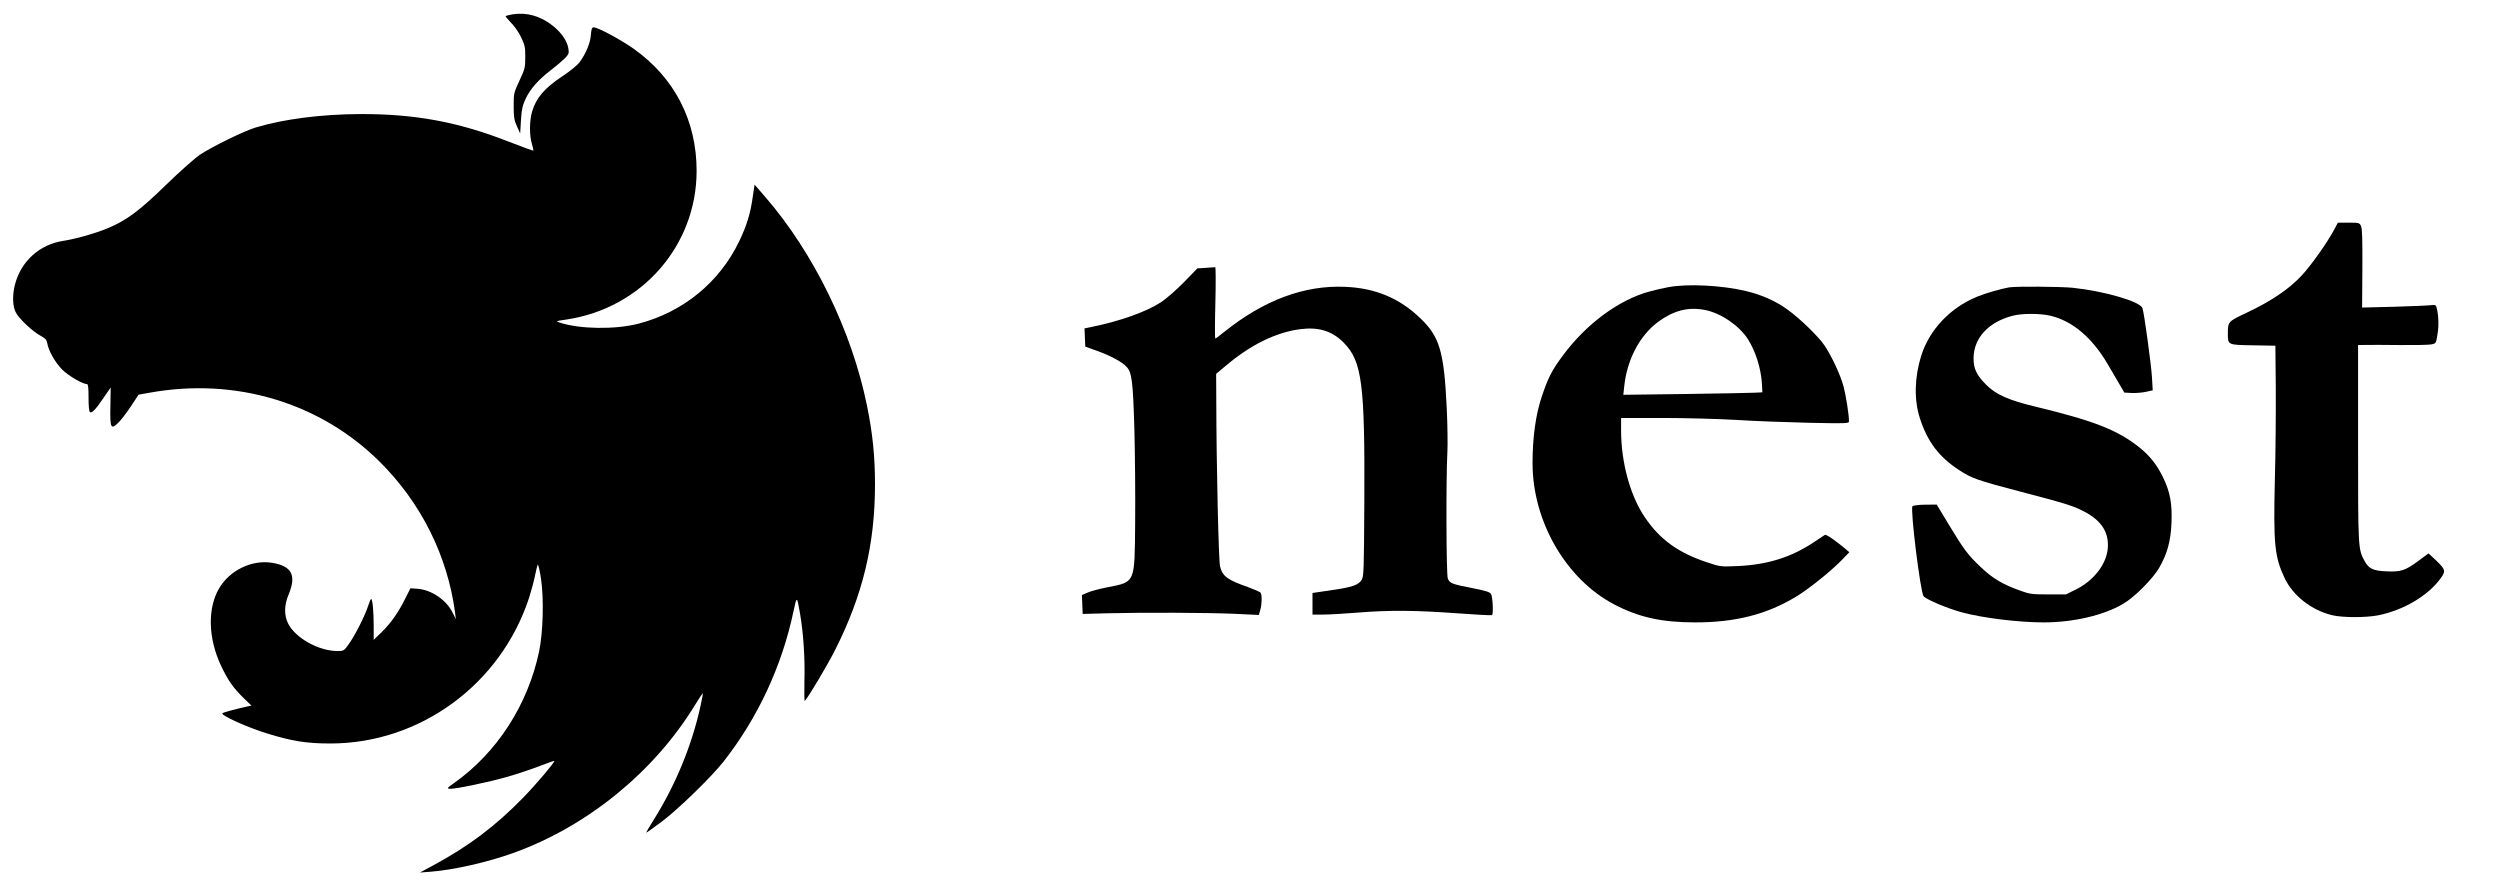
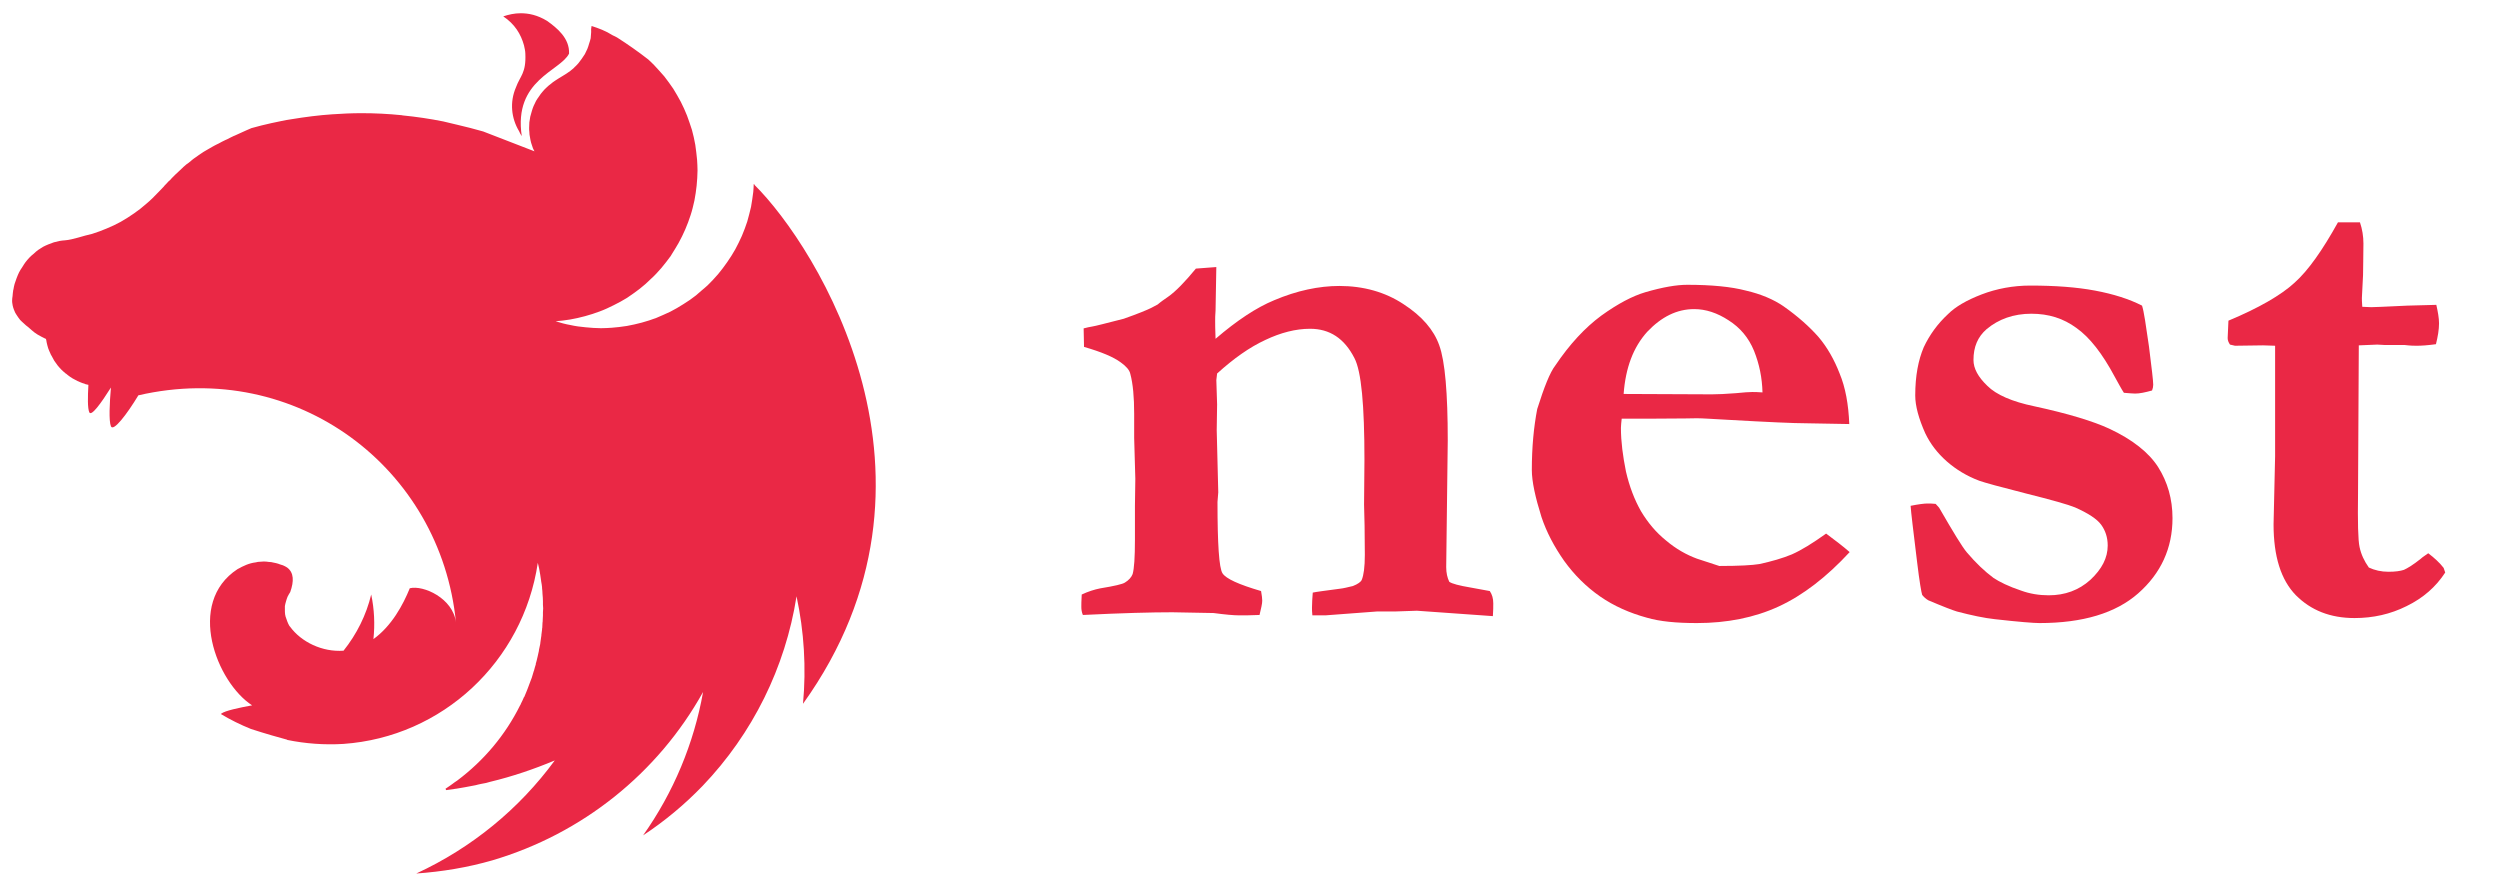
- <svg xmlns="http://www.w3.org/2000/svg" version="1.0" width="1920pt" height="683pt" viewBox="0 0 1920 683" preserveAspectRatio="xMidYMid meet">
-   <g transform="translate(0,683) scale(0.1,-0.1)" fill="#000000" stroke="none">
-     <path d="M3937 6720 c-27 -5 -51 -11 -54 -13 -2 -3 17 -26 42 -52 26 -25 61 -76 78 -113 28 -59 32 -77 31 -152 0 -79 -3 -91 -45 -180 -43 -93 -44 -98 -44 -195 0 -85 4 -108 25 -155 l25 -55 6 102 c5 84 12 112 36 165 38 78 94 142 192 218 42 32 91 74 110 93 30 32 32 39 26 75 -9 58 -55 124 -122 176 -93 74 -200 103 -306 86z" />
-     <path d="M4538 6563 c-4 -63 -38 -144 -86 -210 -18 -24 -72 -68 -129 -106 -142 -94 -205 -167 -237 -276 -20 -68 -21 -183 -1 -246 8 -27 13 -50 11 -52 -2 -2 -90 31 -197 72 -381 149 -712 210 -1129 209 -301 -1 -589 -38 -806 -103 -87 -26 -335 -147 -428 -209 -39 -26 -155 -129 -258 -229 -205 -200 -305 -275 -451 -336 -97 -40 -240 -81 -342 -97 -182 -28 -323 -156 -370 -335 -20 -79 -19 -161 4 -210 21 -47 131 -152 195 -185 35 -19 45 -31 49 -56 9 -57 61 -148 114 -202 47 -47 157 -112 191 -112 9 0 12 -28 12 -104 0 -63 4 -107 11 -111 15 -10 42 18 104 109 l55 80 -2 -142 c-4 -171 3 -185 61 -128 21 20 64 77 97 126 l58 89 85 15 c659 119 1307 -75 1765 -528 319 -316 523 -724 581 -1161 l6 -50 -26 52 c-49 97 -161 172 -266 181 l-57 4 -40 -80 c-54 -108 -109 -186 -181 -257 l-61 -59 0 104 c0 115 -9 210 -20 210 -3 0 -14 -26 -24 -57 -23 -72 -104 -232 -151 -295 -33 -46 -38 -48 -83 -48 -146 0 -328 103 -381 215 -30 63 -28 139 5 218 63 149 25 221 -129 245 -154 24 -323 -58 -404 -196 -91 -155 -85 -387 17 -600 52 -109 91 -164 167 -239 l64 -62 -28 -6 c-100 -22 -188 -46 -195 -53 -15 -15 195 -110 347 -156 187 -58 301 -76 482 -76 690 0 1310 455 1527 1121 18 57 39 136 46 174 8 39 17 74 20 78 4 5 15 -44 25 -108 23 -153 16 -413 -15 -560 -87 -410 -323 -775 -653 -1009 -53 -37 -56 -41 -34 -44 36 -4 302 51 447 93 69 20 177 56 240 80 63 24 115 43 117 41 7 -7 -143 -184 -241 -284 -213 -218 -417 -372 -696 -522 l-95 -51 80 6 c181 14 445 74 645 147 563 204 1074 621 1386 1131 32 53 60 94 62 93 1 -2 -6 -44 -17 -93 -66 -305 -192 -610 -361 -880 -33 -53 -59 -97 -58 -98 2 -2 55 36 118 83 126 94 382 343 476 462 263 335 449 733 538 1155 25 120 27 120 50 -16 26 -148 39 -346 34 -516 -2 -90 -1 -160 3 -156 28 30 172 271 233 392 212 420 306 810 306 1271 0 212 -18 392 -61 602 -116 574 -409 1175 -783 1607 l-81 93 -13 -88 c-18 -133 -47 -227 -106 -349 -151 -314 -432 -543 -773 -631 -178 -46 -450 -42 -603 8 -35 11 -34 12 50 24 578 86 1000 567 1000 1142 0 384 -168 712 -480 935 -98 70 -278 167 -310 167 -14 0 -18 -11 -22 -57z" />
-     <path d="M17930 5073 c-54 -103 -182 -284 -256 -362 -96 -102 -230 -193 -416 -281 -150 -71 -148 -68 -148 -169 0 -80 1 -80 195 -83 l170 -3 3 -325 c1 -179 -1 -494 -7 -700 -12 -498 -2 -596 74 -758 65 -138 208 -249 367 -287 80 -19 255 -19 350 -1 195 38 387 151 484 287 39 54 35 66 -39 137 l-56 52 -81 -60 c-98 -72 -132 -83 -241 -78 -102 4 -136 20 -167 76 -52 93 -52 92 -52 905 l0 757 63 1 c34 1 152 0 262 -1 110 -1 217 1 237 5 36 7 37 7 48 78 11 64 9 144 -7 205 -5 20 -10 22 -47 18 -22 -3 -150 -8 -283 -12 l-242 -6 2 298 c1 218 -1 306 -10 327 -12 26 -15 27 -95 27 l-83 0 -25 -47z" />
-     <path d="M9261 4773 l-65 -4 -105 -108 c-58 -59 -137 -128 -176 -153 -113 -73 -311 -144 -528 -188 l-58 -12 3 -70 3 -70 94 -34 c98 -35 188 -83 223 -121 41 -44 49 -109 60 -478 5 -192 8 -514 6 -715 -4 -473 3 -458 -212 -500 -60 -12 -129 -30 -153 -41 l-44 -19 3 -72 3 -73 190 5 c282 7 765 5 977 -4 l186 -9 11 39 c13 45 14 114 3 131 -4 7 -48 26 -97 44 -160 56 -196 83 -215 159 -11 42 -28 774 -29 1277 l-1 202 73 61 c189 161 387 258 573 282 142 18 245 -14 333 -103 142 -144 164 -314 159 -1234 -3 -523 -4 -563 -21 -589 -26 -40 -70 -55 -233 -79 l-144 -21 0 -83 0 -83 83 0 c45 0 163 7 262 15 245 20 451 18 764 -5 146 -11 267 -17 270 -14 11 10 5 139 -7 160 -9 17 -35 26 -148 48 -155 30 -171 37 -185 74 -12 29 -14 781 -3 972 3 58 1 209 -5 335 -21 436 -54 549 -204 692 -160 153 -343 230 -573 240 -315 15 -628 -102 -932 -346 -34 -28 -65 -51 -69 -51 -3 0 -3 124 1 275 4 151 3 274 -1 273 -4 -1 -37 -3 -72 -5z" />
-     <path d="M12815 4625 c-38 -7 -105 -22 -148 -34 -235 -64 -485 -249 -664 -491 -86 -117 -110 -163 -162 -315 -47 -140 -71 -314 -71 -513 0 -446 257 -890 627 -1084 189 -99 365 -138 623 -138 308 0 547 61 773 197 97 59 260 189 346 276 l64 66 -33 28 c-75 63 -145 111 -155 105 -5 -3 -43 -28 -83 -55 -173 -116 -355 -173 -579 -184 -138 -6 -140 -6 -239 27 -225 74 -366 176 -482 348 -112 164 -182 421 -182 666 l0 96 318 0 c174 0 430 -7 567 -15 138 -9 388 -18 558 -22 299 -6 307 -6 307 13 0 50 -23 196 -41 264 -24 90 -92 236 -147 317 -47 70 -192 210 -286 277 -92 66 -196 112 -318 141 -185 44 -445 57 -593 30z m276 -175 c121 -22 263 -118 331 -222 61 -94 104 -230 110 -352 l3 -59 -60 -3 c-33 -2 -273 -6 -534 -10 l-474 -6 7 64 c21 205 118 390 259 495 120 88 229 117 358 93z" />
-     <path d="M15430 4623 c-64 -11 -182 -45 -247 -72 -206 -85 -365 -253 -428 -453 -52 -166 -56 -341 -10 -481 58 -180 147 -297 302 -398 97 -63 136 -77 467 -164 359 -94 406 -109 491 -153 137 -71 195 -164 182 -290 -13 -120 -110 -243 -245 -310 l-76 -37 -135 0 c-124 0 -143 2 -216 29 -133 47 -212 94 -301 179 -101 95 -131 136 -249 331 l-91 151 -87 -1 c-50 0 -93 -6 -99 -12 -19 -19 61 -661 85 -691 22 -26 188 -96 302 -126 161 -42 430 -75 621 -75 226 0 460 54 609 142 88 51 227 191 278 278 61 106 89 206 94 345 6 145 -10 235 -63 345 -46 97 -102 168 -181 232 -172 137 -350 206 -809 317 -196 47 -296 91 -370 166 -74 74 -98 124 -97 206 2 154 115 276 300 324 73 19 210 19 291 0 168 -40 319 -167 438 -370 23 -39 61 -104 85 -145 l44 -75 53 -3 c30 -2 79 2 109 8 l56 12 -6 102 c-6 100 -61 499 -73 530 -19 51 -292 130 -536 156 -92 9 -435 12 -488 3z" />
+ <svg xmlns="http://www.w3.org/2000/svg" height="800" viewBox="0 0 595.312 211.667" width="2250">
+   <g fill="#ea2845" transform="translate(-25.4 -64.69581)">
+     <path d="m149.38 67.851c-1.487 0-2.868.319-4.142.744 2.709 1.806 4.196 4.196 4.939 6.904.053.372.159.637.213 1.009.053.319.106.637.106.956.213 4.674-1.222 5.258-2.231 8.019-1.54 3.558-1.115 7.382.744 10.462.159.372.372.797.637 1.168-2.018-13.437 9.188-15.455 11.259-19.65.159-3.665-2.868-6.108-5.258-7.807-2.284-1.381-4.355-1.806-6.267-1.806zm16.889 3.027c-.213 1.222-.053.903-.106 1.54-.053.425-.053.956-.106 1.381-.106.425-.213.85-.372 1.275-.106.425-.266.85-.425 1.275-.213.425-.372.797-.584 1.222-.159.213-.266.425-.425.637-.106.159-.213.319-.319.478-.266.372-.531.744-.797 1.062-.319.319-.584.69-.956.956v.053c-.319.266-.637.584-1.009.85-1.115.85-2.39 1.487-3.558 2.284-.372.266-.744.478-1.062.797-.372.266-.69.531-1.009.85-.372.319-.637.637-.956 1.009-.266.319-.584.69-.797 1.062-.266.372-.531.744-.744 1.115-.213.425-.372.797-.584 1.222-.159.425-.319.797-.425 1.222-.159.478-.266.903-.372 1.328-.053.213-.053.478-.106.69-.053.213-.053.425-.106.637 0 .425-.053.903-.053 1.328 0 .319 0 .637.053.956 0 .425.053.85.159 1.328.053.425.159.85.266 1.275.159.425.266.85.425 1.275.106.266.266.531.372.744l-12.215-4.727c-2.071-.584-4.089-1.115-6.161-1.593-1.115-.266-2.231-.531-3.346-.797-3.187-.637-6.426-1.115-9.666-1.434-.106 0-.159-.053-.266-.053-3.187-.319-6.32-.478-9.507-.478-2.337 0-4.674.106-6.957.266-3.24.213-6.479.637-9.719 1.168-.797.106-1.593.266-2.39.425-1.646.319-3.24.69-4.78 1.062-.797.213-1.593.425-2.39.637-.797.319-1.54.69-2.284 1.009-.584.266-1.168.531-1.753.797-.106.053-.213.053-.266.106-.531.266-1.009.478-1.487.744-.159.053-.266.106-.372.159-.584.266-1.168.584-1.646.85-.372.159-.744.372-1.062.531-.159.106-.372.213-.478.266-.478.266-.956.531-1.381.797-.478.266-.903.531-1.275.797-.372.266-.744.478-1.062.744-.053.053-.106.053-.159.106-.319.213-.69.478-1.009.744 0 0-.053.053-.106.106-.266.213-.531.425-.797.637-.106.053-.213.159-.319.213-.266.213-.531.478-.797.69-.053.106-.159.159-.213.213-.319.319-.637.584-.956.903-.053 0-.053.053-.106.106-.319.266-.637.584-.956.903-.053.053-.053.106-.106.106-.266.266-.531.531-.797.85-.106.106-.266.213-.372.319-.266.319-.584.637-.903.956-.053.106-.159.159-.213.266-.425.425-.797.85-1.222 1.275-.053.053-.106.106-.159.159-.85.903-1.753 1.806-2.709 2.602-.956.85-1.965 1.646-2.974 2.337-1.062.744-2.071 1.381-3.187 2.018-1.062.584-2.177 1.115-3.346 1.593-1.115.478-2.284.903-3.452 1.275-2.231.478-4.514 1.381-6.479 1.54-.425 0-.903.106-1.328.159-.478.106-.903.213-1.328.319-.425.159-.85.319-1.275.478-.425.159-.85.372-1.275.584-.372.266-.797.478-1.168.744-.372.266-.744.584-1.062.903-.372.266-.744.637-1.062.956-.319.372-.637.69-.903 1.062-.266.425-.584.797-.797 1.222-.266.372-.531.797-.744 1.221-.213.478-.425.903-.584 1.381-.159.425-.319.903-.478 1.381-.106.425-.213.85-.266 1.275 0 .053-.053.106-.053.159-.106.478-.106 1.115-.159 1.434-.053.372-.106.69-.106 1.062 0 .213 0 .478.053.69.053.372.106.69.213 1.009.106.319.213.637.372.956v.053c.159.319.372.637.584.956.213.319.425.637.69.956.266.266.584.584.903.85.319.319.637.584 1.009.85 1.275 1.115 1.593 1.487 3.24 2.337.266.159.531.266.85.425.053 0 .106.053.159.053 0 .106 0 .159.053.266.053.425.159.85.266 1.275.106.478.266.903.425 1.275.159.319.266.637.425.956.053.106.106.213.159.266.213.425.425.797.637 1.168.266.372.531.744.797 1.115.266.319.584.69.903 1.009.319.319.637.584 1.009.903 0 0 .053.053.106.053.319.266.637.531.956.744.372.266.744.478 1.168.69.372.213.797.425 1.222.584.319.159.69.266 1.062.372.053.053.106.053.213.106.213.053.478.106.69.159-.159 2.868-.213 5.576.213 6.532.478 1.062 2.815-2.177 5.152-5.895-.319 3.665-.531 7.966 0 9.241.584 1.328 3.771-2.815 6.532-7.382 37.654-8.71 72.016 17.314 75.627 54.065-.69-5.736-7.754-8.922-10.994-8.126-1.593 3.93-4.302 8.975-8.657 12.109.372-3.505.213-7.117-.531-10.622-1.168 4.886-3.452 9.453-6.586 13.383-5.045.372-10.091-2.071-12.746-5.736-.213-.159-.266-.478-.425-.69-.159-.372-.319-.744-.425-1.115-.159-.372-.266-.744-.319-1.115-.053-.372-.053-.744-.053-1.168 0-.266 0-.531 0-.797.053-.372.159-.744.266-1.115.106-.372.213-.744.372-1.115.213-.372.372-.744.637-1.115.903-2.549.903-4.62-.744-5.842-.319-.213-.637-.372-1.009-.531-.213-.053-.478-.159-.69-.213-.159-.053-.266-.106-.425-.159-.372-.106-.744-.213-1.115-.266-.372-.106-.744-.159-1.115-.159-.372-.053-.797-.106-1.168-.106-.266 0-.531.053-.797.053-.425 0-.797.053-1.168.159-.372.053-.744.106-1.115.212-.372.106-.744.213-1.115.372-.372.159-.69.319-1.062.478-.319.159-.637.372-1.009.531-12.374 8.073-4.992 26.979 3.452 32.45-3.187.584-6.426 1.275-7.329 1.965-.053.053-.106.106-.106.106 2.284 1.381 4.674 2.549 7.17 3.558 3.399 1.115 7.01 2.124 8.604 2.549v.053c4.408.903 8.869 1.222 13.383.956 23.527-1.646 42.806-19.544 46.311-43.125.106.478.213.903.319 1.381.159.956.372 1.965.478 2.974v.053c.106.478.159.956.213 1.381v.213c.053.478.106.956.106 1.381.053.584.106 1.168.106 1.753v.85c0 .266.053.584.053.85 0 .319-.053.637-.053.956v.744c0 .372-.053.69-.053 1.062 0 .212 0 .425-.053.69 0 .372-.053.744-.053 1.168-.053.159-.053.319-.053.478-.053.425-.106.797-.159 1.222 0 .159 0 .319-.053.478-.053.531-.159 1.009-.212 1.54v.053.053c-.106.478-.213 1.009-.319 1.487v.159c-.106.478-.213.956-.319 1.434 0 .053-.053.159-.053.213-.106.478-.213.956-.372 1.434v.159c-.159.531-.319 1.009-.425 1.487-.053.053-.053.106-.053.106-.159.531-.319 1.062-.478 1.593-.213.531-.372 1.009-.584 1.54-.213.531-.372 1.062-.584 1.54-.213.531-.425 1.009-.637 1.54h-.053c-.213.478-.425 1.009-.69 1.487-.053.159-.106.266-.159.372-.053.053-.053.106-.106.159-3.452 6.957-8.551 13.065-14.924 17.845-.425.266-.85.584-1.275.903-.106.106-.266.159-.372.266-.372.266-.744.531-1.168.797l.159.319h.053c.744-.106 1.487-.213 2.231-.319h.053c1.381-.213 2.762-.478 4.143-.744.372-.053.797-.159 1.168-.266.266-.053.478-.106.744-.159.372-.053.744-.159 1.115-.212.319-.106.637-.159.956-.266 5.311-1.275 10.462-3.027 15.402-5.098-8.444 11.525-19.757 20.819-32.981 26.926 6.108-.425 12.215-1.434 18.11-3.133 21.403-6.32 39.407-20.713 50.188-40.097-2.177 12.268-7.064 23.952-14.286 34.149 5.152-3.399 9.878-7.329 14.18-11.79 11.896-12.428 19.703-28.201 22.359-45.143 1.806 8.391 2.337 17.048 1.54 25.599 38.345-53.481 3.187-108.927-11.525-123.532-.053-.106-.106-.159-.106-.266-.053.053-.053.053-.053.106 0-.053 0-.053-.053-.106 0 .637-.053 1.275-.106 1.912-.159 1.222-.319 2.39-.531 3.558-.266 1.168-.584 2.337-.903 3.505-.372 1.115-.797 2.284-1.275 3.399-.478 1.062-1.009 2.177-1.593 3.24-.584 1.009-1.222 2.071-1.912 3.027-.69 1.009-1.434 1.965-2.177 2.868-.797.956-1.646 1.806-2.496 2.655-.531.478-1.009.903-1.54 1.328-.425.372-.797.69-1.222 1.062-.956.744-1.912 1.434-2.974 2.071-1.009.637-2.071 1.275-3.133 1.806-1.115.531-2.231 1.009-3.346 1.487-1.115.425-2.284.797-3.452 1.115-1.168.319-2.39.584-3.558.797-1.221.213-2.443.319-3.611.425-.85.053-1.699.106-2.549.106-1.222 0-2.443-.106-3.611-.213-1.222-.106-2.443-.266-3.611-.531-1.222-.213-2.39-.531-3.558-.903h-.053c1.168-.106 2.337-.213 3.505-.425 1.221-.213 2.39-.478 3.558-.797 1.168-.319 2.337-.69 3.452-1.115 1.168-.425 2.284-.956 3.346-1.487 1.115-.531 2.124-1.115 3.187-1.753 1.009-.69 2.018-1.381 2.974-2.124.956-.744 1.859-1.54 2.709-2.39.903-.797 1.699-1.7 2.496-2.602.797-.956 1.54-1.912 2.231-2.868.106-.159.213-.372.319-.531.531-.85 1.062-1.699 1.54-2.549.584-1.062 1.115-2.124 1.593-3.24.478-1.115.903-2.231 1.275-3.399.372-1.115.637-2.284.903-3.452.213-1.222.425-2.39.531-3.558.106-1.222.213-2.443.213-3.611 0-.85-.053-1.699-.106-2.549-.106-1.222-.266-2.39-.425-3.558-.213-1.222-.478-2.39-.797-3.558-.372-1.115-.744-2.284-1.168-3.399-.425-1.115-.956-2.231-1.487-3.293-.584-1.062-1.168-2.124-1.806-3.133-.69-1.009-1.381-1.965-2.124-2.921-.797-.903-1.593-1.806-2.443-2.709-.425-.425-.903-.903-1.381-1.328-2.39-1.859-4.886-3.611-7.382-5.205-.372-.213-.69-.372-1.062-.531-1.753-1.115-3.399-1.699-5.045-2.231z" fill-rule="evenodd" />
+     <path d="m282.982 206.268c1.561-.735 3.031-1.194 4.409-1.47 3.398-.551 5.327-1.01 5.878-1.378.918-.551 1.561-1.286 1.837-2.021.368-1.286.551-3.949.551-8.174v-7.991l.092-6.521-.276-9.736v-5.786c0-3.858-.276-7.072-.918-9.46-.184-.918-1.01-1.837-2.296-2.755-1.745-1.286-4.592-2.48-8.726-3.674l-.092-4.409c.735-.184 1.47-.368 2.113-.459.643-.092 3.123-.735 7.44-1.837 3.398-1.194 5.603-2.112 6.521-2.572.368-.184.827-.459 1.561-.827.735-.643 1.561-1.194 2.48-1.837 1.837-1.286 4.041-3.582 6.613-6.705l4.868-.368-.184 10.379c-.092 1.01-.092 1.837-.092 2.48 0 .551 0 1.929.092 4.225 5.143-4.409 9.736-7.44 13.961-9.185 5.419-2.296 10.654-3.398 15.522-3.398 5.786 0 10.93 1.47 15.247 4.317 4.409 2.847 7.256 6.154 8.542 9.828 1.378 3.766 2.021 11.389 2.021 22.686l-.368 30.126c0 1.378.276 2.572.735 3.49.643.459 2.388.918 5.144 1.378l4.501.827c.551.827.827 1.745.827 2.939 0 .735 0 1.745-.092 3.031l-18.094-1.286-5.327.184h-4.225l-12.216.918h-3.123c-.092-.827-.092-1.378-.092-1.837 0-1.102.092-2.296.184-3.582.827-.184 3.031-.459 6.429-.918.918-.092 1.929-.368 3.123-.643 1.194-.459 1.929-1.01 2.113-1.47.459-1.102.735-3.031.735-5.97 0-5.235-.092-9.185-.184-11.94l.092-10.654c0-13.042-.735-21.125-2.388-24.248-2.388-4.684-5.878-6.98-10.562-6.98-3.398 0-6.98.918-10.654 2.664-3.766 1.745-7.531 4.409-11.481 7.991l-.184 1.561.184 5.786-.092 6.154.368 14.787-.184 2.296c0 10.011.368 15.706 1.194 16.992.827 1.286 3.858 2.664 9.185 4.225.184 1.01.276 1.837.276 2.296 0 .735-.276 1.837-.643 3.398-1.929.092-3.582.092-4.868.092-1.286 0-3.307-.184-6.062-.551l-9.828-.183c-4.96 0-12.032.184-21.309.643-.276-.643-.368-1.286-.368-1.929 0-.459 0-1.47.092-2.939z" />
+     <path d="m391.454 162.089c1.653-5.235 3.031-8.725 4.317-10.379 3.398-5.052 7.072-9.001 10.93-11.848 3.949-2.847 7.44-4.684 10.562-5.603 4.133-1.194 7.348-1.745 9.92-1.745 5.786 0 10.471.459 13.961 1.378 3.582.827 6.613 2.113 9.001 3.766 3.398 2.388 6.154 4.868 8.266 7.256 2.112 2.48 3.766 5.419 5.052 8.726 1.378 3.306 2.113 7.348 2.296 12.032l-10.287-.184c-2.847 0-9.001-.276-18.645-.827-3.582-.184-5.97-.368-7.348-.368-.459 0-3.766.092-9.92.092h-7.991c-.092.918-.184 1.653-.184 2.204 0 3.307.459 6.705 1.194 10.379.827 3.582 2.021 6.705 3.582 9.46 1.653 2.755 3.582 5.052 5.97 6.98 2.388 2.021 4.868 3.398 7.348 4.317l5.327 1.745c4.776 0 7.899-.184 9.552-.459 2.939-.643 5.511-1.378 7.715-2.296 2.296-1.01 4.96-2.664 8.174-4.96 2.204 1.653 4.041 3.031 5.603 4.409-5.419 5.878-11.114 10.287-16.9 12.951-5.786 2.664-12.308 3.949-19.472 3.949-4.868 0-8.817-.368-11.94-1.286-4.041-1.102-7.807-2.755-11.114-5.052-3.306-2.296-6.154-5.143-8.542-8.45-2.388-3.398-4.225-6.889-5.419-10.471-1.47-4.684-2.296-8.45-2.296-11.205 0-5.419.459-10.195 1.286-14.512zm53.639-3.949c-.092-3.49-.735-6.705-2.021-9.92-1.286-3.123-3.307-5.511-6.062-7.256-2.664-1.745-5.419-2.664-8.174-2.664-4.133 0-7.807 1.837-11.205 5.419-3.307 3.674-5.143 8.542-5.603 14.787l21.033.092c1.378 0 3.307-.092 5.695-.276 1.837-.184 3.123-.276 3.858-.276.551 0 1.378 0 2.48.092z" />
+     <path d="m480.363 185.143c1.837-.368 3.215-.551 4.041-.551.459 0 1.102 0 1.929.092l.827.918c3.398 5.878 5.511 9.368 6.613 10.654 2.112 2.48 4.225 4.501 6.338 6.062 1.378.919 3.582 2.021 6.613 3.031 2.021.735 4.225 1.102 6.521 1.102 3.858 0 7.164-1.194 9.92-3.674 2.755-2.572 4.133-5.235 4.133-8.174 0-1.929-.551-3.582-1.561-4.96-1.01-1.378-3.123-2.755-6.246-4.133-1.561-.643-5.419-1.745-11.665-3.307-6.154-1.561-9.828-2.572-11.114-3.031-2.939-1.102-5.511-2.664-7.715-4.592-2.296-2.021-3.949-4.225-5.143-6.705-1.561-3.49-2.388-6.521-2.388-9.001 0-4.684.735-8.45 2.021-11.481 1.378-2.939 3.307-5.603 5.786-7.899 1.745-1.745 4.409-3.307 7.991-4.684 3.582-1.378 7.531-2.113 11.573-2.113 5.878 0 11.022.368 15.43 1.194 4.409.827 8.174 2.021 11.205 3.582.459 1.378.918 4.684 1.653 9.736.643 5.144 1.01 8.174 1.01 9.093 0 .459-.092.918-.276 1.378-1.653.459-2.939.735-4.041.735-.551 0-1.47-.092-2.664-.184-.551-.827-1.286-2.204-2.204-3.858-2.939-5.511-5.97-9.368-9.093-11.573-3.123-2.296-6.613-3.398-10.746-3.398-4.225 0-7.807 1.286-10.654 3.674-2.112 1.837-3.123 4.225-3.123 7.348 0 2.021 1.102 4.041 3.307 6.154 2.112 2.112 5.878 3.766 11.205 4.868 8.083 1.745 14.053 3.582 17.818 5.327 5.511 2.572 9.46 5.695 11.665 9.185 2.204 3.49 3.398 7.532 3.398 12.124 0 7.164-2.755 13.134-8.174 17.91-5.327 4.684-13.134 7.072-23.513 7.072-1.286 0-4.868-.276-10.562-.918-2.572-.276-5.603-.918-9.093-1.837-.918-.276-3.123-1.102-6.797-2.664-.643-.368-1.102-.827-1.47-1.286-.184-.551-.643-3.123-1.194-7.715-.918-7.532-1.47-12.032-1.561-13.502z" />
+     <path d="m556.045 141.056c7.256-3.031 12.491-6.062 15.706-9.001 3.307-2.939 6.705-7.807 10.379-14.42h5.235c.551 1.653.827 3.307.827 5.052 0 3.215-.092 5.695-.092 7.532l-.276 5.419c0 .276 0 1.01.092 2.112l2.112.092c.276 0 3.215-.092 8.634-.368.459 0 2.755-.092 6.889-.184.368 1.653.643 3.123.643 4.409 0 1.47-.276 3.123-.735 4.96-2.021.276-3.49.368-4.592.368-.459 0-1.47 0-2.939-.184h-4.776l-1.653-.092-4.409.184-.184 35.269c-.092 6.797 0 11.114.368 12.767.368 1.745 1.102 3.306 2.204 4.868 1.378.643 2.939 1.01 4.684 1.01 1.653 0 2.847-.184 3.674-.459.827-.368 2.204-1.194 4.041-2.664.367-.368 1.01-.735 1.745-1.286 1.47 1.102 2.755 2.296 3.674 3.49l.368 1.102c-2.204 3.398-5.235 6.062-9.185 7.991-3.858 1.929-7.991 2.847-12.399 2.847-5.786 0-10.379-1.837-13.961-5.419-3.582-3.674-5.327-9.277-5.327-16.9l.368-16.165v-26.36l-2.847-.092-6.705.092-1.194-.276c-.368-.551-.551-1.01-.551-1.561 0-.368.092-1.745.184-4.133z" />
  </g>
</svg>
